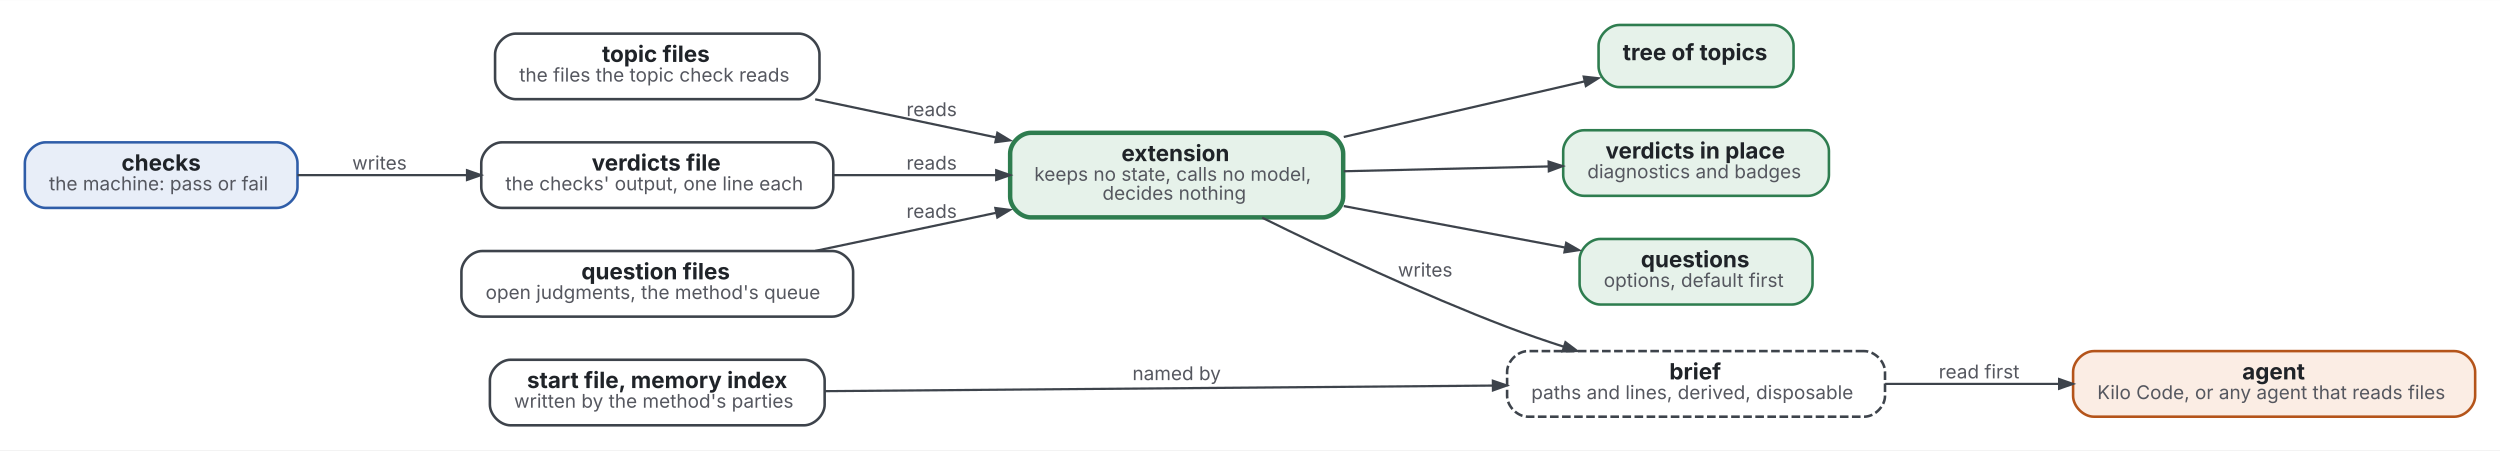
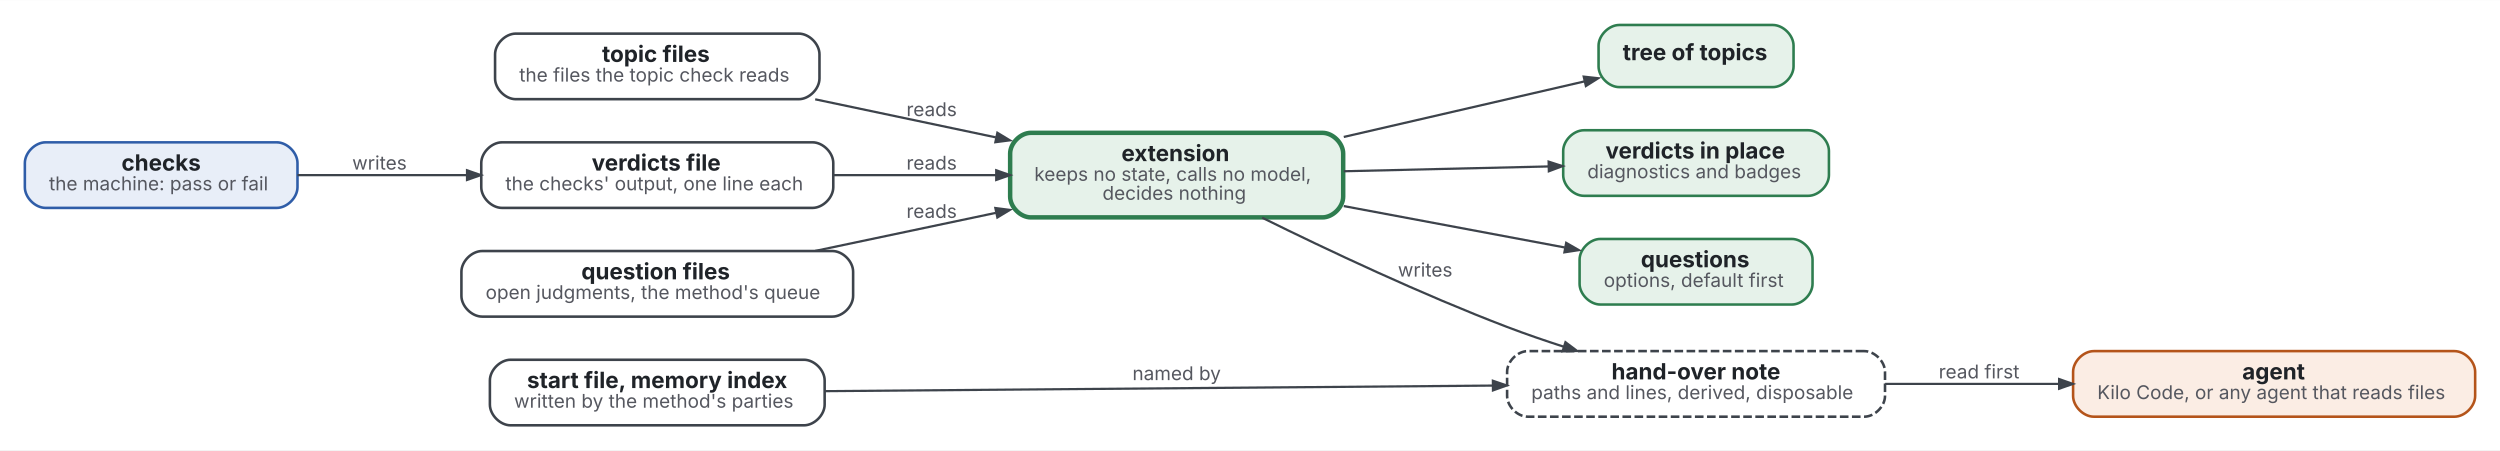
<svg xmlns="http://www.w3.org/2000/svg" width="1449pt" height="261pt" viewBox="0.00 0.00 1448.80 260.80">
  <g id="graph0" class="graph" transform="scale(1 1) rotate(0) translate(14.4 246.4)">
    <polygon fill="white" stroke="transparent" points="-14.4,14.4 -14.4,-246.4 1434.4,-246.4 1434.4,14.4 -14.4,14.4" />
    <g id="node1" class="node">
      <path fill="#ffffff" stroke="#3d434b" stroke-width="1.5" d="M448.5,-227C448.5,-227 284.5,-227 284.5,-227 278.5,-227 272.5,-221 272.5,-215 272.5,-215 272.5,-201 272.5,-201 272.5,-195 278.5,-189 284.5,-189 284.5,-189 448.5,-189 448.5,-189 454.5,-189 460.5,-195 460.5,-201 460.5,-201 460.5,-215 460.5,-215 460.5,-221 454.5,-227 448.5,-227" />
      <text text-anchor="start" x="334.5" y="-210.6" font-family="Inter" font-weight="bold" font-size="13.00" fill="#1f2328">topic files</text>
      <text text-anchor="start" x="286.5" y="-199.2" font-family="Inter" font-size="11.00" fill="#55575f">the files the topic check reads</text>
    </g>
    <g id="node5" class="node">
      <path fill="#e6f2ea" stroke="#2e7d4f" stroke-width="2.6" d="M752,-169.5C752,-169.5 583,-169.5 583,-169.5 577,-169.5 571,-163.5 571,-157.5 571,-157.5 571,-132.5 571,-132.5 571,-126.5 577,-120.5 583,-120.5 583,-120.5 752,-120.5 752,-120.5 758,-120.5 764,-126.5 764,-132.5 764,-132.5 764,-157.5 764,-157.5 764,-163.5 758,-169.5 752,-169.5" />
      <text text-anchor="start" x="635.5" y="-153.1" font-family="Inter" font-weight="bold" font-size="13.00" fill="#1f2328">extension</text>
      <text text-anchor="start" x="585" y="-141.7" font-family="Inter" font-size="11.00" fill="#55575f">keeps no state, calls no model,</text>
      <text text-anchor="start" x="624.5" y="-130.7" font-family="Inter" font-size="11.00" fill="#55575f">decides nothing</text>
    </g>
    <g id="edge1" class="edge">
      <path fill="none" stroke="#3d434b" stroke-width="1.3" d="M458.02,-188.93C491.04,-181.97 528.63,-174.05 562.71,-166.87" />
      <polygon fill="#3d434b" stroke="#3d434b" stroke-width="1.3" points="563.59,-169.55 570.84,-165.16 562.43,-164.07 563.59,-169.55" />
      <text text-anchor="middle" x="525.5" y="-179.2" font-family="Inter" font-size="11.00" fill="#55575f"> reads</text>
    </g>
    <g id="node2" class="node">
      <path fill="#ffffff" stroke="#3d434b" stroke-width="1.5" d="M456.5,-164C456.5,-164 276.5,-164 276.5,-164 270.5,-164 264.5,-158 264.5,-152 264.5,-152 264.5,-138 264.5,-138 264.5,-132 270.5,-126 276.5,-126 276.5,-126 456.5,-126 456.5,-126 462.5,-126 468.5,-132 468.5,-138 468.5,-138 468.5,-152 468.5,-152 468.5,-158 462.5,-164 456.5,-164" />
      <text text-anchor="start" x="328.5" y="-147.6" font-family="Inter" font-weight="bold" font-size="13.00" fill="#1f2328">verdicts file</text>
      <text text-anchor="start" x="278.5" y="-136.2" font-family="Inter" font-size="11.00" fill="#55575f">the checks' output, one line each</text>
    </g>
    <g id="edge2" class="edge">
      <path fill="none" stroke="#3d434b" stroke-width="1.3" d="M468.73,-145C499.05,-145 532.35,-145 562.83,-145" />
      <polygon fill="#3d434b" stroke="#3d434b" stroke-width="1.3" points="562.93,-147.8 570.93,-145 562.93,-142.2 562.93,-147.8" />
      <text text-anchor="middle" x="525.5" y="-148.2" font-family="Inter" font-size="11.00" fill="#55575f"> reads</text>
    </g>
    <g id="node3" class="node">
      <path fill="#ffffff" stroke="#3d434b" stroke-width="1.5" d="M468,-101C468,-101 265,-101 265,-101 259,-101 253,-95 253,-89 253,-89 253,-75 253,-75 253,-69 259,-63 265,-63 265,-63 468,-63 468,-63 474,-63 480,-69 480,-75 480,-75 480,-89 480,-89 480,-95 474,-101 468,-101" />
      <text text-anchor="start" x="322.5" y="-84.6" font-family="Inter" font-weight="bold" font-size="13.00" fill="#1f2328">question files</text>
      <text text-anchor="start" x="267" y="-73.2" font-family="Inter" font-size="11.00" fill="#55575f">open judgments, the method's queue</text>
    </g>
    <g id="edge3" class="edge">
      <path fill="none" stroke="#3d434b" stroke-width="1.3" d="M458.02,-101.07C491.04,-108.03 528.63,-115.95 562.71,-123.13" />
      <polygon fill="#3d434b" stroke="#3d434b" stroke-width="1.3" points="562.43,-125.93 570.84,-124.84 563.59,-120.45 562.43,-125.93" />
      <text text-anchor="middle" x="525.5" y="-120.2" font-family="Inter" font-size="11.00" fill="#55575f"> reads</text>
    </g>
    <g id="node4" class="node">
      <path fill="#ffffff" stroke="#3d434b" stroke-width="1.5" d="M451.5,-38C451.5,-38 281.5,-38 281.5,-38 275.5,-38 269.5,-32 269.5,-26 269.5,-26 269.5,-12 269.5,-12 269.5,-6 275.5,0 281.5,0 281.5,0 451.5,0 451.5,0 457.5,0 463.5,-6 463.5,-12 463.5,-12 463.5,-26 463.5,-26 463.5,-32 457.5,-38 451.5,-38" />
      <text text-anchor="start" x="291" y="-21.6" font-family="Inter" font-weight="bold" font-size="13.00" fill="#1f2328">start file, memory index</text>
      <text text-anchor="start" x="283.5" y="-10.2" font-family="Inter" font-size="11.00" fill="#55575f">written by the method's parties</text>
    </g>
    <g id="node9" class="node">
      <path fill="#ffffff" stroke="#3d434b" stroke-width="1.5" stroke-dasharray="5,2" d="M1066,-43C1066,-43 871,-43 871,-43 865,-43 859,-37 859,-31 859,-31 859,-17 859,-17 859,-11 865,-5 871,-5 871,-5 1066,-5 1066,-5 1072,-5 1078,-11 1078,-17 1078,-17 1078,-31 1078,-31 1078,-37 1072,-43 1066,-43" />
-       <text text-anchor="start" x="953" y="-26.6" font-family="Inter" font-weight="bold" font-size="13.00" fill="#1f2328">brief</text>
+       <text text-anchor="start" x="919.5" y="-26.6" font-family="Inter" font-weight="bold" font-size="13.00" fill="#1f2328">hand-over note</text>
      <text text-anchor="start" x="873" y="-15.2" font-family="Inter" font-size="11.00" fill="#55575f">paths and lines, derived, disposable</text>
    </g>
    <g id="edge4" class="edge">
      <path fill="none" stroke="#3d434b" stroke-width="1.3" d="M463.57,-19.8C568.88,-20.68 737.87,-22.09 850.75,-23.03" />
      <polygon fill="#3d434b" stroke="#3d434b" stroke-width="1.3" points="850.75,-25.83 858.77,-23.09 850.8,-20.23 850.75,-25.83" />
      <text text-anchor="middle" x="667.5" y="-26.2" font-family="Inter" font-size="11.00" fill="#55575f"> named by</text>
    </g>
    <g id="node6" class="node">
      <path fill="#e6f2ea" stroke="#2e7d4f" stroke-width="1.5" d="M1013,-232C1013,-232 924,-232 924,-232 918,-232 912,-226 912,-220 912,-220 912,-208 912,-208 912,-202 918,-196 924,-196 924,-196 1013,-196 1013,-196 1019,-196 1025,-202 1025,-208 1025,-208 1025,-220 1025,-220 1025,-226 1019,-232 1013,-232" />
      <text text-anchor="start" x="926" y="-211.6" font-family="Inter" font-weight="bold" font-size="13.00" fill="#1f2328">tree of topics</text>
    </g>
    <g id="edge5" class="edge">
      <path fill="none" stroke="#3d434b" stroke-width="1.3" d="M764.34,-167.12C809.98,-177.65 863.31,-189.96 903.88,-199.32" />
      <polygon fill="#3d434b" stroke="#3d434b" stroke-width="1.3" points="903.39,-202.08 911.81,-201.15 904.65,-196.62 903.39,-202.08" />
    </g>
    <g id="node7" class="node">
      <path fill="#e6f2ea" stroke="#2e7d4f" stroke-width="1.5" d="M1033.5,-171C1033.5,-171 903.5,-171 903.5,-171 897.5,-171 891.5,-165 891.5,-159 891.5,-159 891.5,-145 891.5,-145 891.5,-139 897.5,-133 903.5,-133 903.5,-133 1033.5,-133 1033.5,-133 1039.5,-133 1045.5,-139 1045.5,-145 1045.5,-145 1045.5,-159 1045.5,-159 1045.5,-165 1039.5,-171 1033.5,-171" />
      <text text-anchor="start" x="916" y="-154.6" font-family="Inter" font-weight="bold" font-size="13.00" fill="#1f2328">verdicts in place</text>
      <text text-anchor="start" x="905.5" y="-143.2" font-family="Inter" font-size="11.00" fill="#55575f">diagnostics and badges</text>
    </g>
    <g id="edge6" class="edge">
      <path fill="none" stroke="#3d434b" stroke-width="1.3" d="M764.34,-147.24C802.45,-148.14 845.93,-149.15 882.86,-150.02" />
      <polygon fill="#3d434b" stroke="#3d434b" stroke-width="1.3" points="883.06,-152.82 891.12,-150.21 883.19,-147.23 883.06,-152.82" />
    </g>
    <g id="node8" class="node">
      <path fill="#e6f2ea" stroke="#2e7d4f" stroke-width="1.5" d="M1024,-108C1024,-108 913,-108 913,-108 907,-108 901,-102 901,-96 901,-96 901,-82 901,-82 901,-76 907,-70 913,-70 913,-70 1024,-70 1024,-70 1030,-70 1036,-76 1036,-82 1036,-82 1036,-96 1036,-96 1036,-102 1030,-108 1024,-108" />
      <text text-anchor="start" x="936.5" y="-91.6" font-family="Inter" font-weight="bold" font-size="13.00" fill="#1f2328">questions</text>
      <text text-anchor="start" x="915" y="-80.2" font-family="Inter" font-size="11.00" fill="#55575f">options, default first</text>
    </g>
    <g id="edge7" class="edge">
      <path fill="none" stroke="#3d434b" stroke-width="1.3" d="M764.34,-127.05C805.8,-119.28 853.61,-110.33 892.43,-103.06" />
      <polygon fill="#3d434b" stroke="#3d434b" stroke-width="1.3" points="893.23,-105.76 900.58,-101.53 892.2,-100.25 893.23,-105.76" />
    </g>
    <g id="edge8" class="edge">
      <path fill="none" stroke="#3d434b" stroke-width="1.3" d="M717.04,-120.32C755.08,-101.54 809.64,-75.81 859,-57 869.54,-52.98 880.79,-49.11 891.92,-45.52" />
      <polygon fill="#3d434b" stroke="#3d434b" stroke-width="1.3" points="892.81,-48.18 899.59,-43.09 891.11,-42.84 892.81,-48.18" />
      <text text-anchor="middle" x="811.5" y="-86.2" font-family="Inter" font-size="11.00" fill="#55575f"> writes</text>
    </g>
    <g id="node10" class="node">
      <path fill="#fbede4" stroke="#b4541a" stroke-width="1.5" d="M1408,-43C1408,-43 1199,-43 1199,-43 1193,-43 1187,-37 1187,-31 1187,-31 1187,-17 1187,-17 1187,-11 1193,-5 1199,-5 1199,-5 1408,-5 1408,-5 1414,-5 1420,-11 1420,-17 1420,-17 1420,-31 1420,-31 1420,-37 1414,-43 1408,-43" />
      <text text-anchor="start" x="1285" y="-26.6" font-family="Inter" font-weight="bold" font-size="13.00" fill="#1f2328">agent</text>
      <text text-anchor="start" x="1201" y="-15.2" font-family="Inter" font-size="11.00" fill="#55575f">Kilo Code, or any agent that reads files</text>
    </g>
    <g id="edge9" class="edge">
      <path fill="none" stroke="#3d434b" stroke-width="1.3" d="M1078.08,-24C1110.18,-24 1145.57,-24 1178.57,-24" />
      <polygon fill="#3d434b" stroke="#3d434b" stroke-width="1.3" points="1178.9,-26.8 1186.9,-24 1178.9,-21.2 1178.9,-26.8" />
      <text text-anchor="middle" x="1132.5" y="-27.2" font-family="Inter" font-size="11.00" fill="#55575f"> read first</text>
    </g>
    <g id="node11" class="node">
      <path fill="#e8eef8" stroke="#2f5da8" stroke-width="1.5" d="M146,-164C146,-164 12,-164 12,-164 6,-164 0,-158 0,-152 0,-152 0,-138 0,-138 0,-132 6,-126 12,-126 12,-126 146,-126 146,-126 152,-126 158,-132 158,-138 158,-138 158,-152 158,-152 158,-158 152,-164 146,-164" />
      <text text-anchor="start" x="56" y="-147.6" font-family="Inter" font-weight="bold" font-size="13.00" fill="#1f2328">checks</text>
      <text text-anchor="start" x="14" y="-136.2" font-family="Inter" font-size="11.00" fill="#55575f">the machine: pass or fail</text>
    </g>
    <g id="edge10" class="edge">
      <path fill="none" stroke="#3d434b" stroke-width="1.3" d="M158.01,-145C188.23,-145 223.35,-145 256.01,-145" />
      <polygon fill="#3d434b" stroke="#3d434b" stroke-width="1.3" points="256.25,-147.8 264.25,-145 256.25,-142.2 256.25,-147.8" />
      <text text-anchor="middle" x="205.5" y="-148.2" font-family="Inter" font-size="11.00" fill="#55575f"> writes</text>
    </g>
  </g>
</svg>
